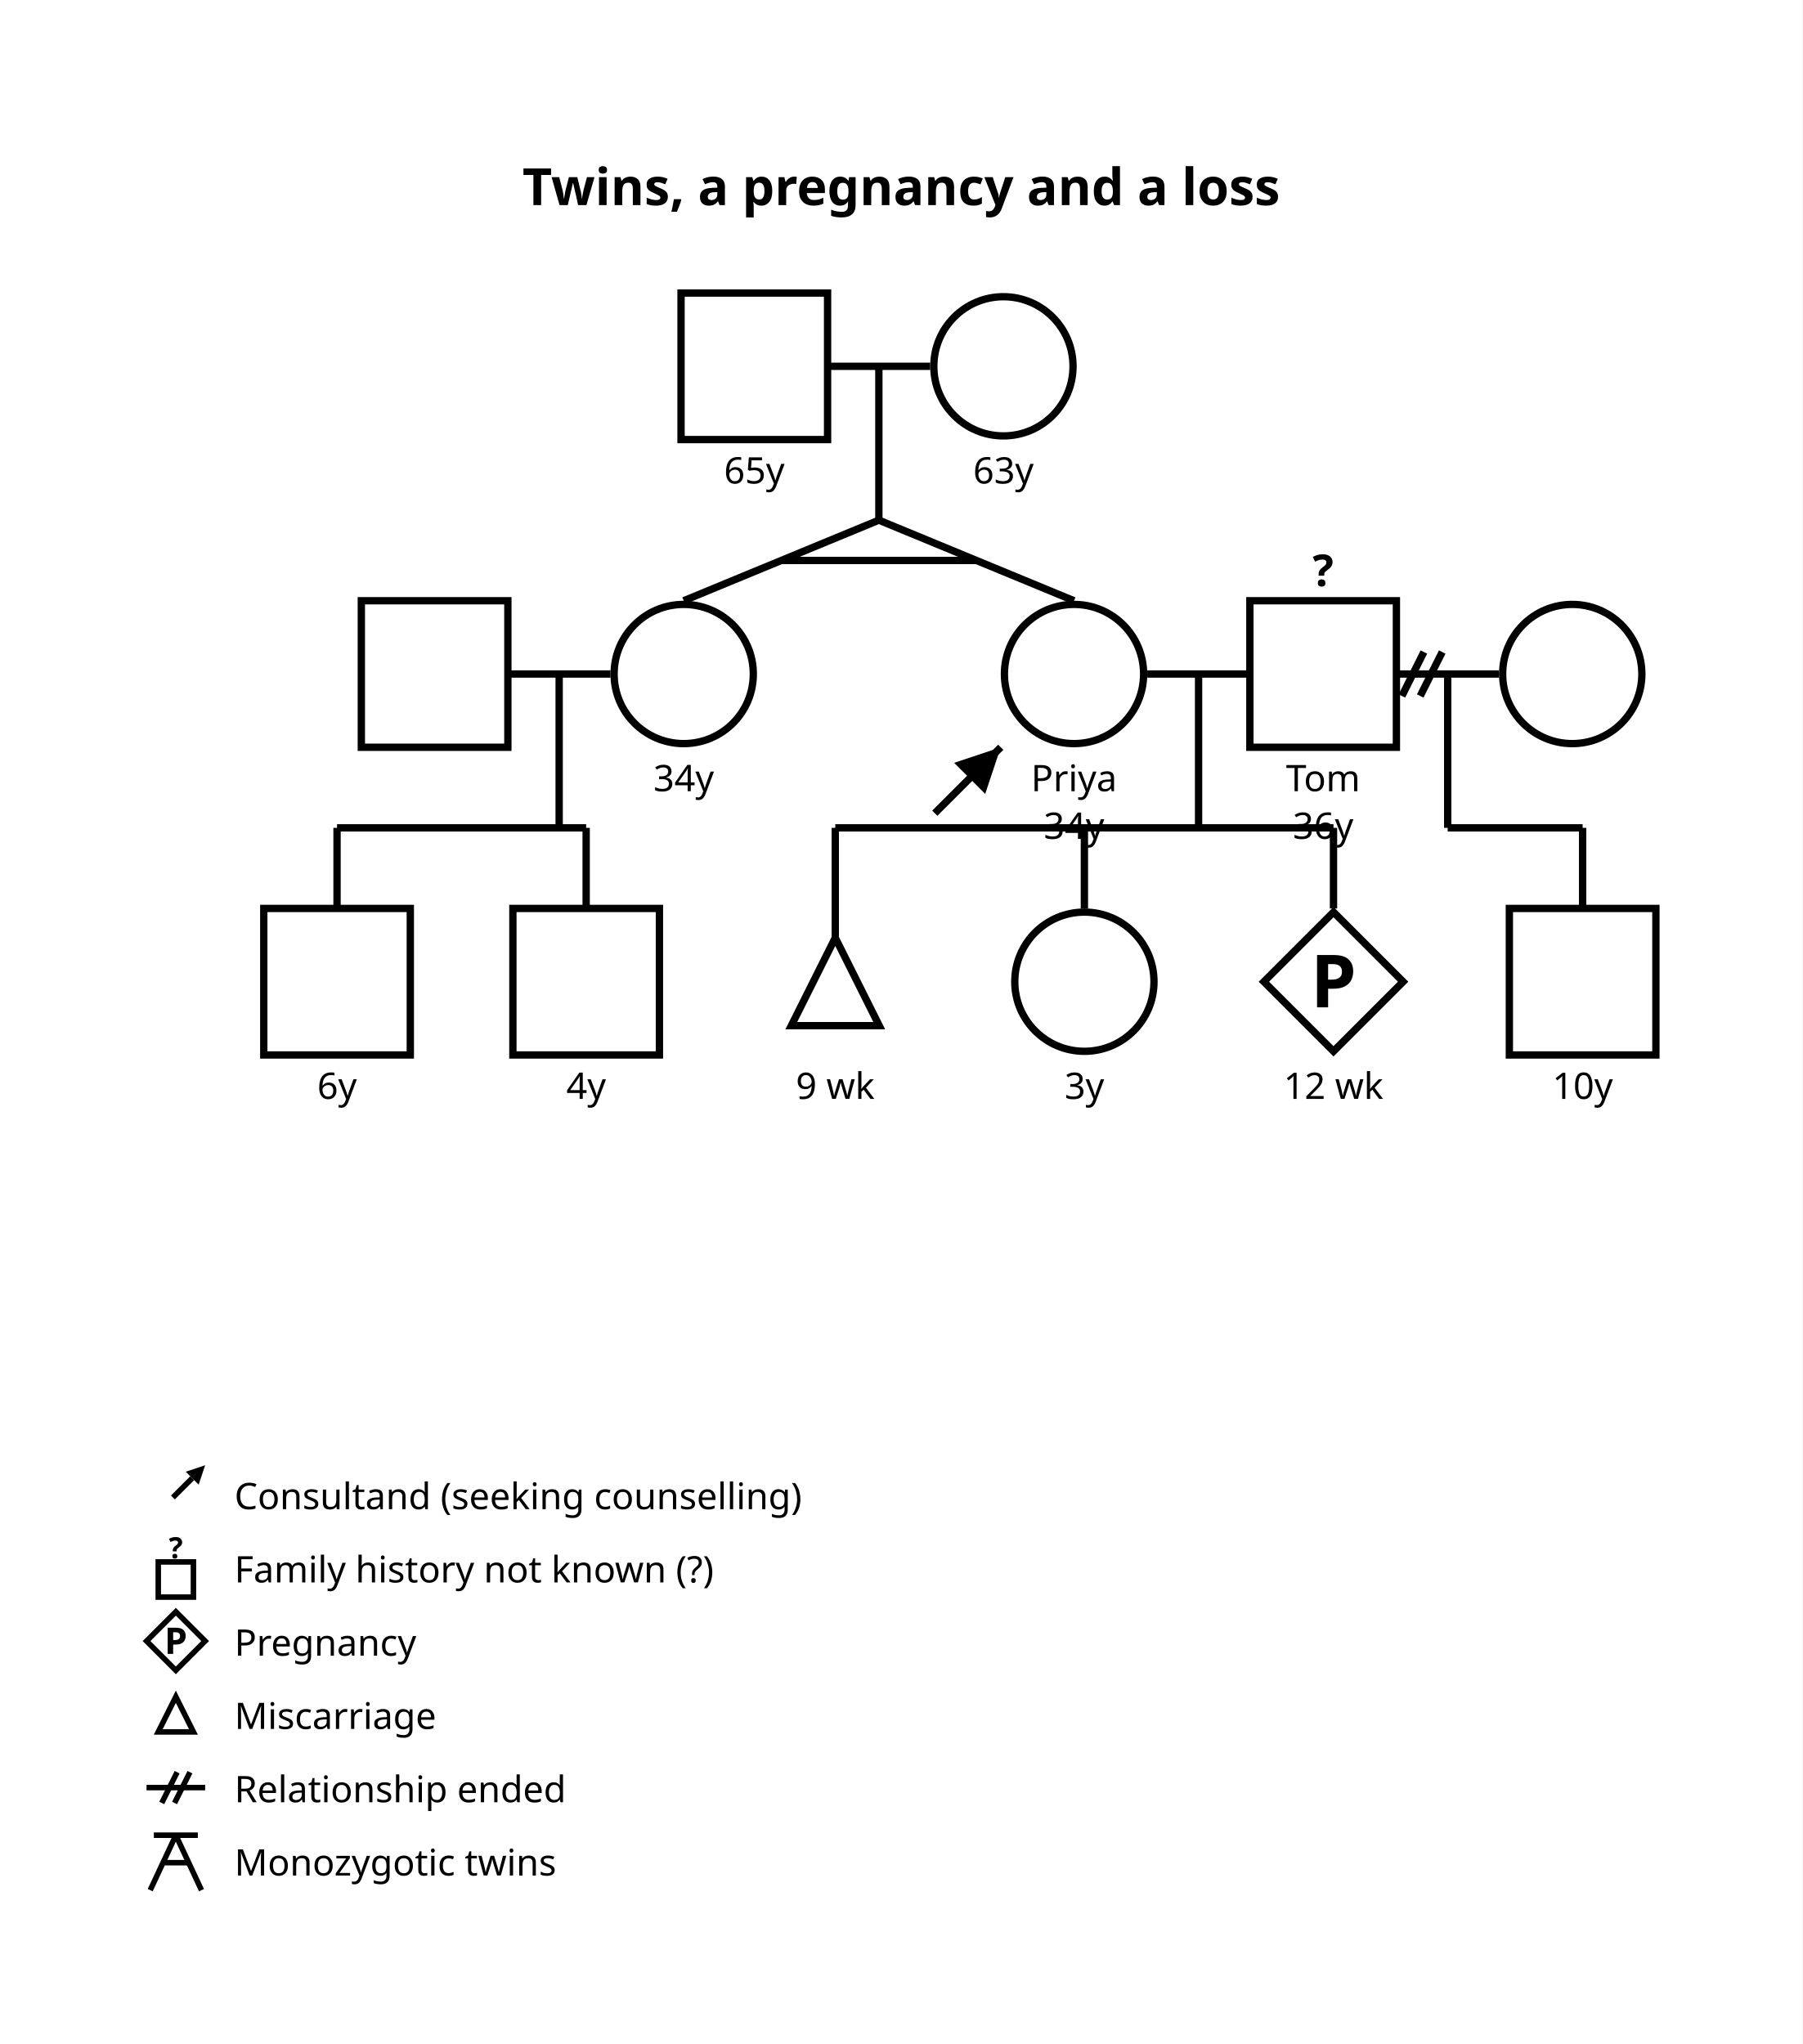
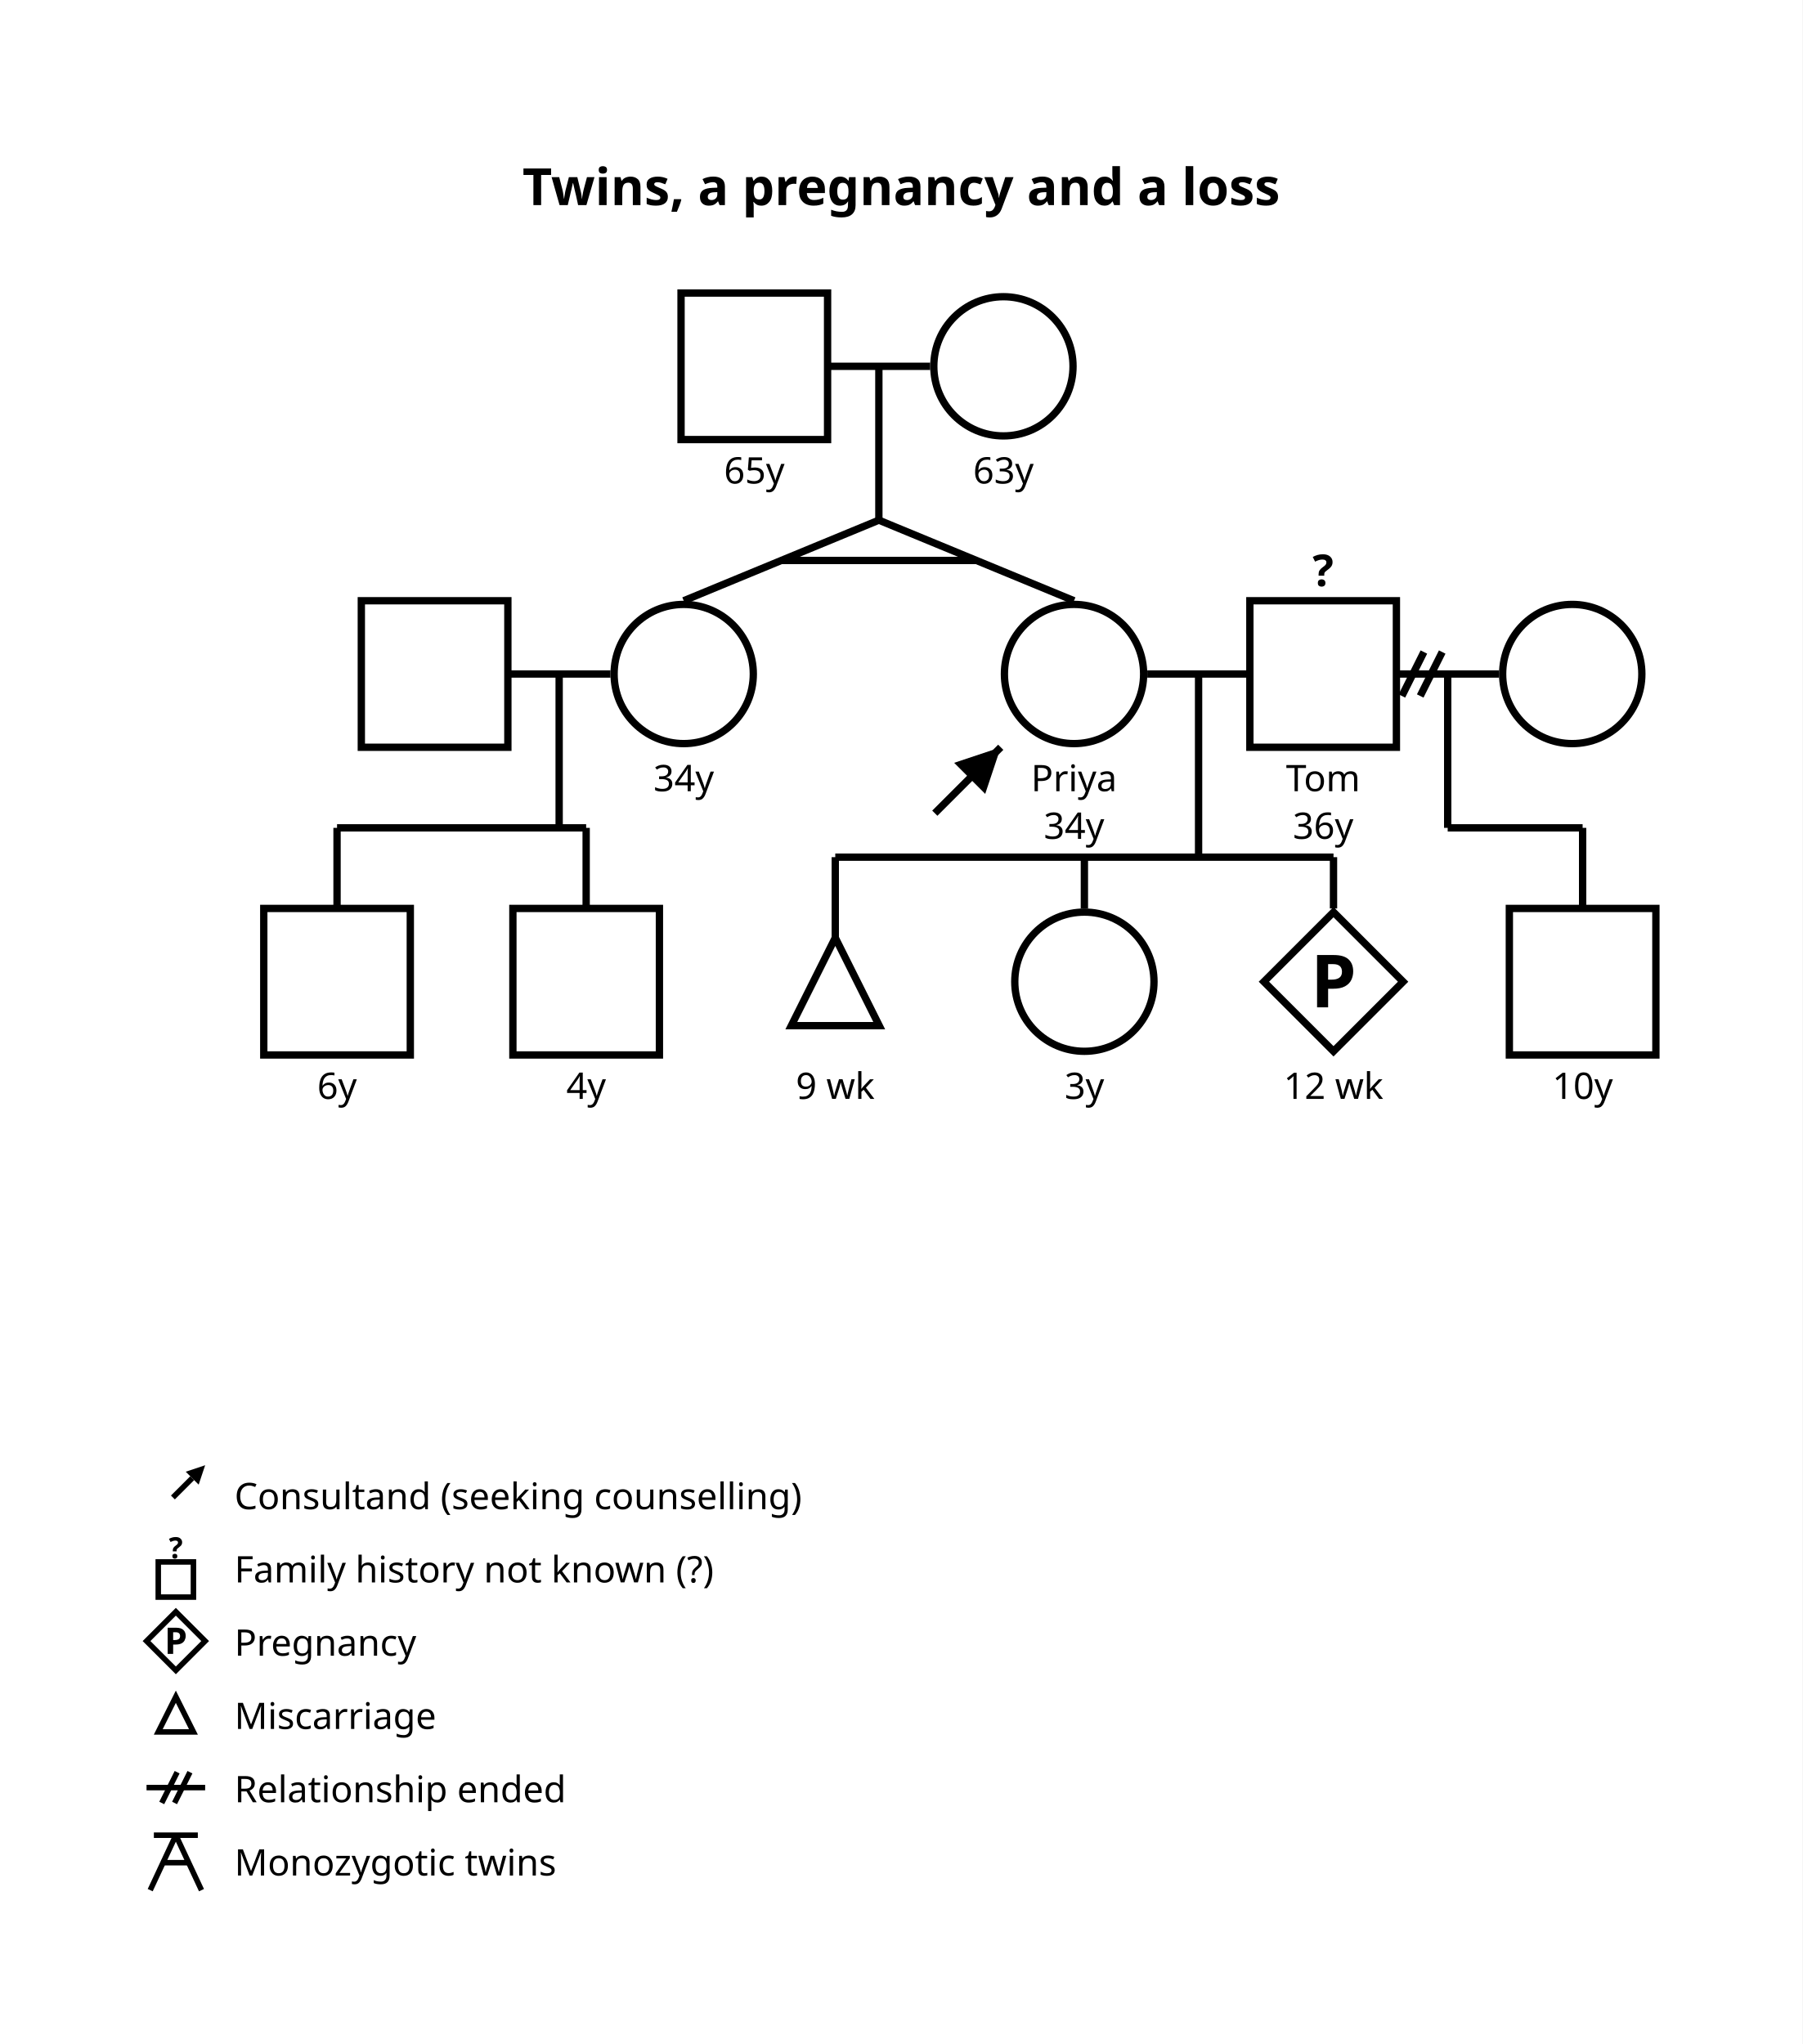
<svg xmlns="http://www.w3.org/2000/svg" width="492" height="558" viewBox="0 0 492 558">
  <defs>
    <marker id="proband-arrowhead" markerWidth="6" markerHeight="6" refX="6" refY="3" orient="auto">
      <path d="M 0 0 L 6 3 L 0 6 Z" fill="black" />
    </marker>
  </defs>
  <rect width="492" height="558" fill="white" />
  <text class="chart-title" x="246" y="56" text-anchor="middle" font-family="sans-serif" font-size="14" font-weight="bold" fill="black">Twins, a pregnancy and a loss</text>
  <g transform="translate(92 100)">
    <g class="couple-lines">
      <path d="M 133.9 0 L 161.9 0" stroke="black" stroke-width="2" fill="none" />
      <path d="M 46.63 84 L 74.63 84" stroke="black" stroke-width="2" fill="none" />
      <path d="M 221.17 84 L 249.17 84" stroke="black" stroke-width="2" fill="none" />
      <path d="M 289.17 84 L 317.17 84" stroke="black" stroke-width="2" fill="none" />
      <line class="mark" x1="290.67" y1="90" x2="296.67" y2="78" stroke="black" stroke-width="2" />
      <line class="mark" x1="295.67" y1="90" x2="301.67" y2="78" stroke="black" stroke-width="2" />
    </g>
    <g class="sibship-lines">
      <line x1="147.9" y1="0" x2="147.9" y2="42" stroke="black" stroke-width="2" />
      <line x1="147.9" y1="42" x2="147.9" y2="42" stroke="black" stroke-width="2" />
      <line x1="147.9" y1="42" x2="94.63" y2="64" stroke="black" stroke-width="2" />
      <line x1="147.9" y1="42" x2="201.17" y2="64" stroke="black" stroke-width="2" />
      <line class="mark" x1="121.27" y1="53" x2="174.54" y2="53" stroke="black" stroke-width="2" />
      <line x1="60.63" y1="84" x2="60.63" y2="126" stroke="black" stroke-width="2" />
      <line x1="0" y1="126" x2="68" y2="126" stroke="black" stroke-width="2" />
      <line x1="0" y1="126" x2="0" y2="148" stroke="black" stroke-width="2" />
      <line x1="68" y1="126" x2="68" y2="148" stroke="black" stroke-width="2" />
-       <line x1="235.17" y1="84" x2="235.17" y2="126" stroke="black" stroke-width="2" />
-       <line x1="136" y1="126" x2="272" y2="126" stroke="black" stroke-width="2" />
-       <line x1="136" y1="126" x2="136" y2="156" stroke="black" stroke-width="2" />
-       <line x1="204" y1="126" x2="204" y2="148" stroke="black" stroke-width="2" />
-       <line x1="272" y1="126" x2="272" y2="148" stroke="black" stroke-width="2" />
+       <line x1="235.17" y1="84" x2="235.17" y2="134" stroke="black" stroke-width="2" />
+       <line x1="136" y1="134" x2="272" y2="134" stroke="black" stroke-width="2" />
+       <line x1="136" y1="134" x2="136" y2="156" stroke="black" stroke-width="2" />
+       <line x1="204" y1="134" x2="204" y2="148" stroke="black" stroke-width="2" />
+       <line x1="272" y1="134" x2="272" y2="148" stroke="black" stroke-width="2" />
      <line x1="303.17" y1="84" x2="303.17" y2="126" stroke="black" stroke-width="2" />
      <line x1="303.17" y1="126" x2="340" y2="126" stroke="black" stroke-width="2" />
      <line x1="340" y1="126" x2="340" y2="148" stroke="black" stroke-width="2" />
    </g>
    <g class="assisted-lines">
</g>
    <g class="duplicate-arcs">
</g>
    <g class="symbols">
      <g transform="translate(113.9 0)">
        <rect x="-20" y="-20" width="40" height="40" stroke="black" stroke-width="2" fill="white" />
      </g>
      <g transform="translate(181.9 0)">
        <circle cx="0" cy="0" r="19" stroke="black" stroke-width="2" fill="white" />
      </g>
      <g transform="translate(26.63 84)">
        <rect x="-20" y="-20" width="40" height="40" stroke="black" stroke-width="2" fill="white" />
      </g>
      <g transform="translate(94.63 84)">
        <circle cx="0" cy="0" r="19" stroke="black" stroke-width="2" fill="white" />
      </g>
      <g transform="translate(201.17 84)">
        <circle cx="0" cy="0" r="19" stroke="black" stroke-width="2" fill="white" />
        <line x1="-38" y1="38" x2="-20" y2="20" stroke="black" stroke-width="2" marker-end="url(#proband-arrowhead)" />
      </g>
      <g transform="translate(269.17 84)">
        <rect x="-20" y="-20" width="40" height="40" stroke="black" stroke-width="2" fill="white" />
        <text class="family-history-unknown" x="0" y="-24" text-anchor="middle" font-family="sans-serif" font-size="12" font-weight="bold" fill="black">?</text>
      </g>
      <g transform="translate(337.17 84)">
        <circle cx="0" cy="0" r="19" stroke="black" stroke-width="2" fill="white" />
      </g>
      <g transform="translate(0 168)">
        <rect x="-20" y="-20" width="40" height="40" stroke="black" stroke-width="2" fill="white" />
      </g>
      <g transform="translate(68 168)">
        <rect x="-20" y="-20" width="40" height="40" stroke="black" stroke-width="2" fill="white" />
      </g>
      <g transform="translate(136 168)">
        <polygon points="0,-12 12,12 -12,12" stroke="black" stroke-width="2" fill="white" />
      </g>
      <g transform="translate(204 168)">
        <circle cx="0" cy="0" r="19" stroke="black" stroke-width="2" fill="white" />
      </g>
      <g transform="translate(272 168)">
        <polygon points="0,-19 19,0 0,19 -19,0" stroke="black" stroke-width="2" fill="white" />
        <text x="0" y="7" text-anchor="middle" font-family="sans-serif" font-size="20" font-weight="bold" fill="black">P</text>
      </g>
      <g transform="translate(340 168)">
        <rect x="-20" y="-20" width="40" height="40" stroke="black" stroke-width="2" fill="white" />
      </g>
    </g>
    <g class="labels">
      <text x="113.9" y="32" text-anchor="middle" font-family="sans-serif" font-size="10" fill="black">65y</text>
      <text x="181.9" y="32" text-anchor="middle" font-family="sans-serif" font-size="10" fill="black">63y</text>
      <text x="94.63" y="116" text-anchor="middle" font-family="sans-serif" font-size="10" fill="black">34y</text>
      <text x="201.17" y="116" text-anchor="middle" font-family="sans-serif" font-size="10" fill="black">Priya</text>
      <text x="201.17" y="129" text-anchor="middle" font-family="sans-serif" font-size="10" fill="black">34y</text>
      <text x="269.17" y="116" text-anchor="middle" font-family="sans-serif" font-size="10" fill="black">Tom</text>
      <text x="269.17" y="129" text-anchor="middle" font-family="sans-serif" font-size="10" fill="black">36y</text>
      <text x="0" y="200" text-anchor="middle" font-family="sans-serif" font-size="10" fill="black">6y</text>
      <text x="68" y="200" text-anchor="middle" font-family="sans-serif" font-size="10" fill="black">4y</text>
      <text x="136" y="200" text-anchor="middle" font-family="sans-serif" font-size="10" fill="black">9 wk</text>
      <text x="204" y="200" text-anchor="middle" font-family="sans-serif" font-size="10" fill="black">3y</text>
      <text x="272" y="200" text-anchor="middle" font-family="sans-serif" font-size="10" fill="black">12 wk</text>
      <text x="340" y="200" text-anchor="middle" font-family="sans-serif" font-size="10" fill="black">10y</text>
    </g>
    <g class="consanguinity-labels">
</g>
  </g>
  <g class="pedigree-key" transform="translate(0 398)">
    <line x1="47.2" y1="10.8" x2="52.46" y2="5.54" stroke="black" stroke-width="1.5" />
    <polygon points="56,2 54.23,7.3 50.7,3.77" fill="black" />
    <text x="64" y="14" font-family="sans-serif" font-size="10" fill="black">Consultand (seeking counselling)</text>
    <rect x="43.2" y="28.4" width="9.6" height="9.6" fill="white" stroke="black" stroke-width="1.5" />
    <text x="48" y="27.4" text-anchor="middle" font-family="sans-serif" font-size="8" font-weight="bold" fill="black">?</text>
    <text x="64" y="34" font-family="sans-serif" font-size="10" fill="black">Family history not known (?)</text>
    <polygon points="48,42 56,50 48,58 40,50" fill="white" stroke="black" stroke-width="1.5" />
    <text x="48" y="53.5" text-anchor="middle" font-family="sans-serif" font-size="10" font-weight="bold" fill="black">P</text>
    <text x="64" y="54" font-family="sans-serif" font-size="10" fill="black">Pregnancy</text>
    <polygon points="48,65.2 52.8,74.8 43.2,74.8" fill="white" stroke="black" stroke-width="1.5" />
    <text x="64" y="74" font-family="sans-serif" font-size="10" fill="black">Miscarriage</text>
    <line x1="40" y1="90" x2="56" y2="90" stroke="black" stroke-width="1.5" />
    <line x1="44.15" y1="94.2" x2="48.35" y2="85.8" stroke="black" stroke-width="1.5" />
    <line x1="47.65" y1="94.2" x2="51.85" y2="85.8" stroke="black" stroke-width="1.5" />
    <text x="64" y="94" font-family="sans-serif" font-size="10" fill="black">Relationship ended</text>
    <line x1="42" y1="103" x2="54" y2="103" stroke="black" stroke-width="1.5" />
    <line x1="48" y1="103" x2="41" y2="118" stroke="black" stroke-width="1.5" />
    <line x1="48" y1="103" x2="55" y2="118" stroke="black" stroke-width="1.5" />
    <line x1="44" y1="110.5" x2="52" y2="110.5" stroke="black" stroke-width="1.5" />
    <text x="64" y="114" font-family="sans-serif" font-size="10" fill="black">Monozygotic twins</text>
  </g>
</svg>
